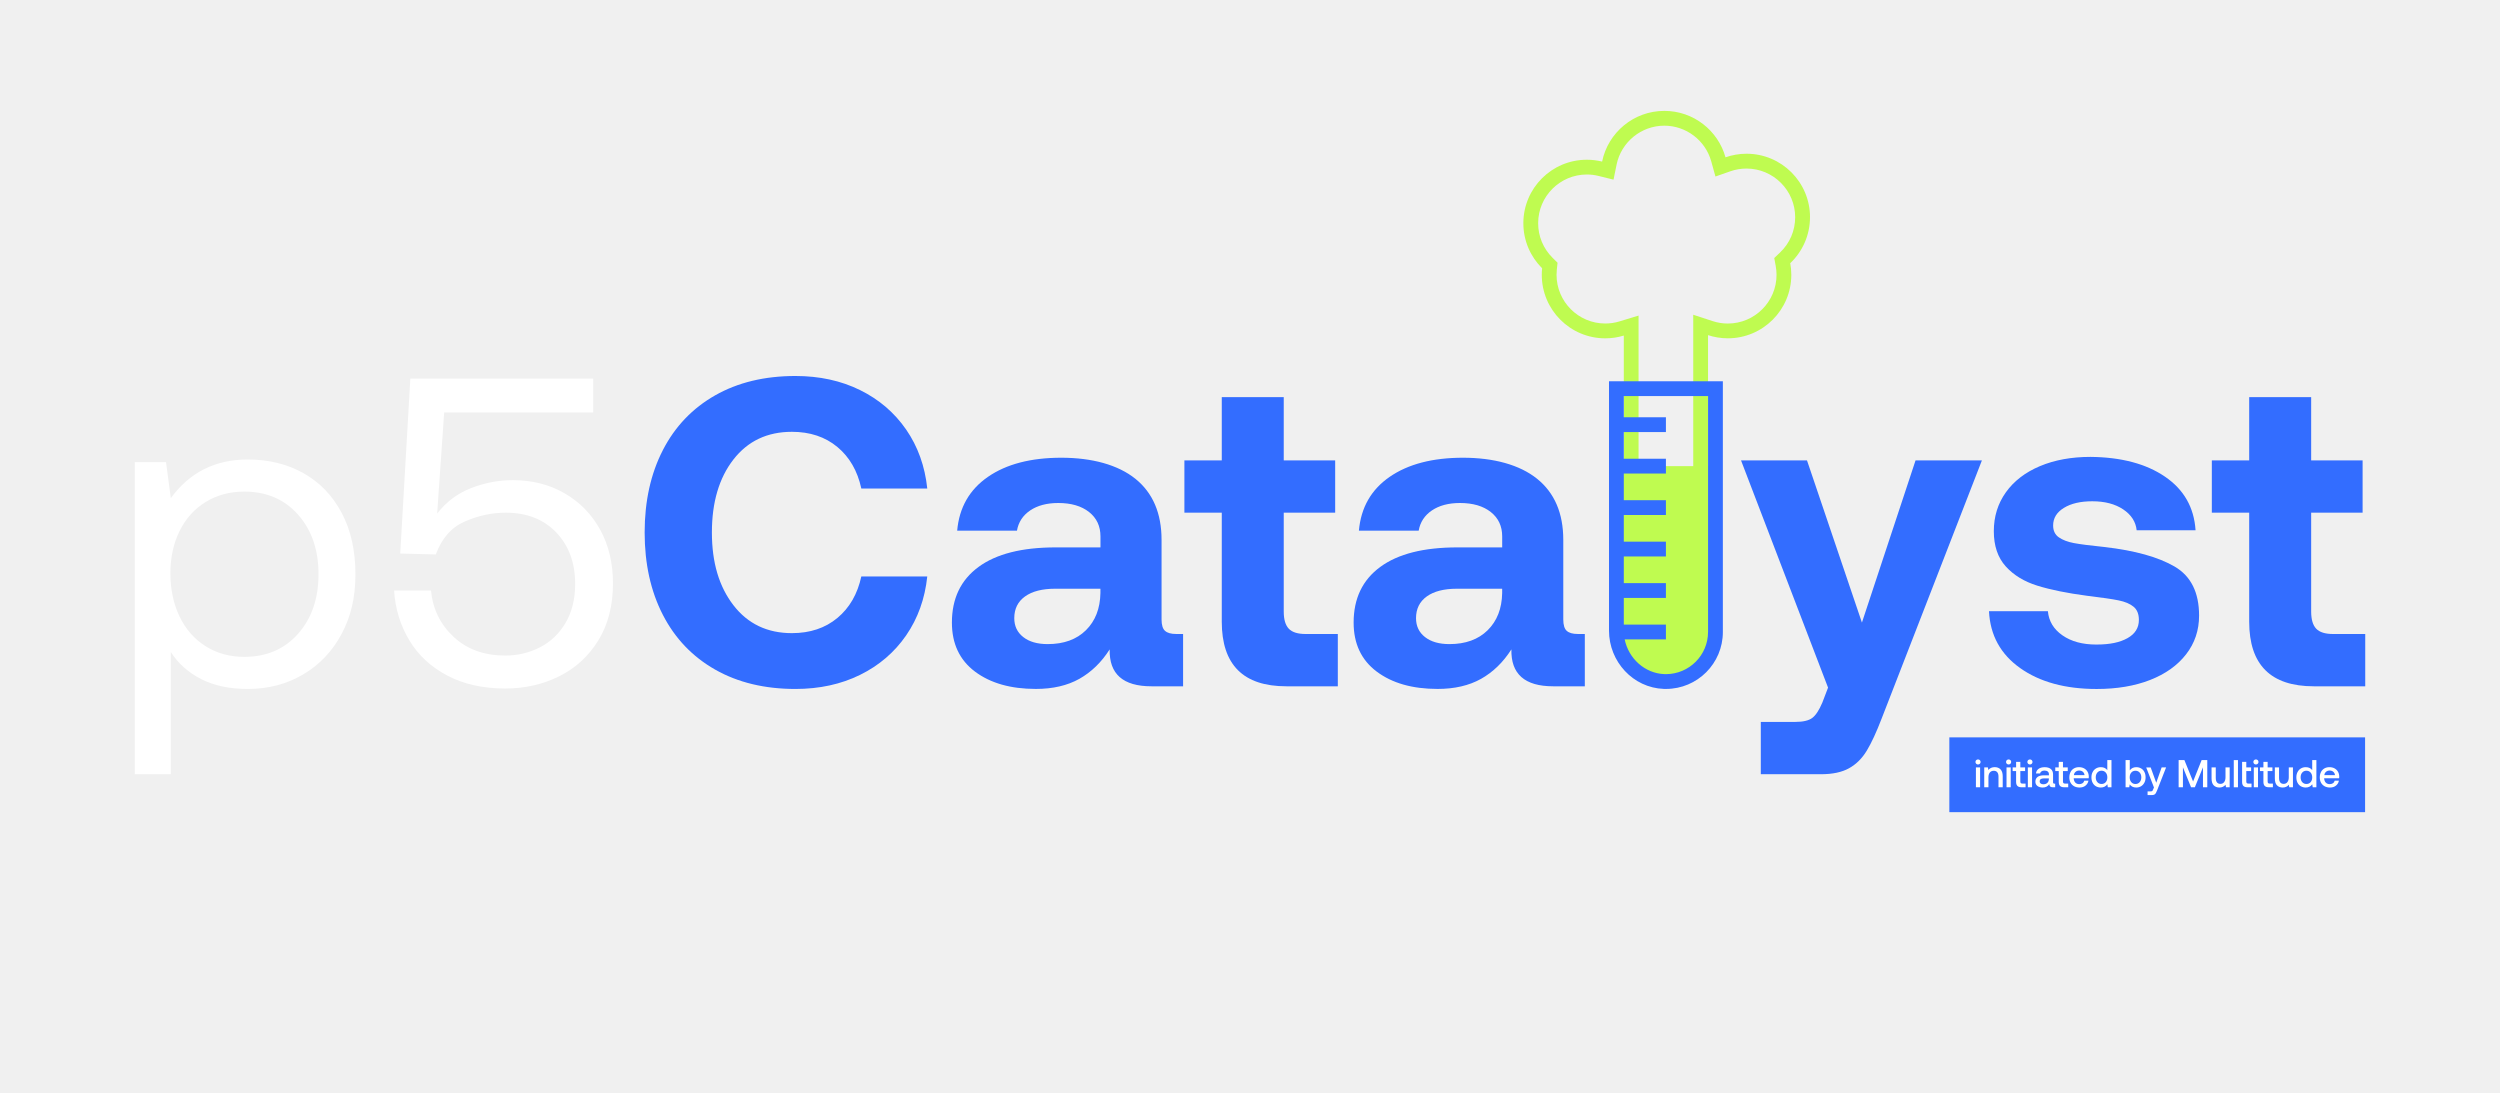
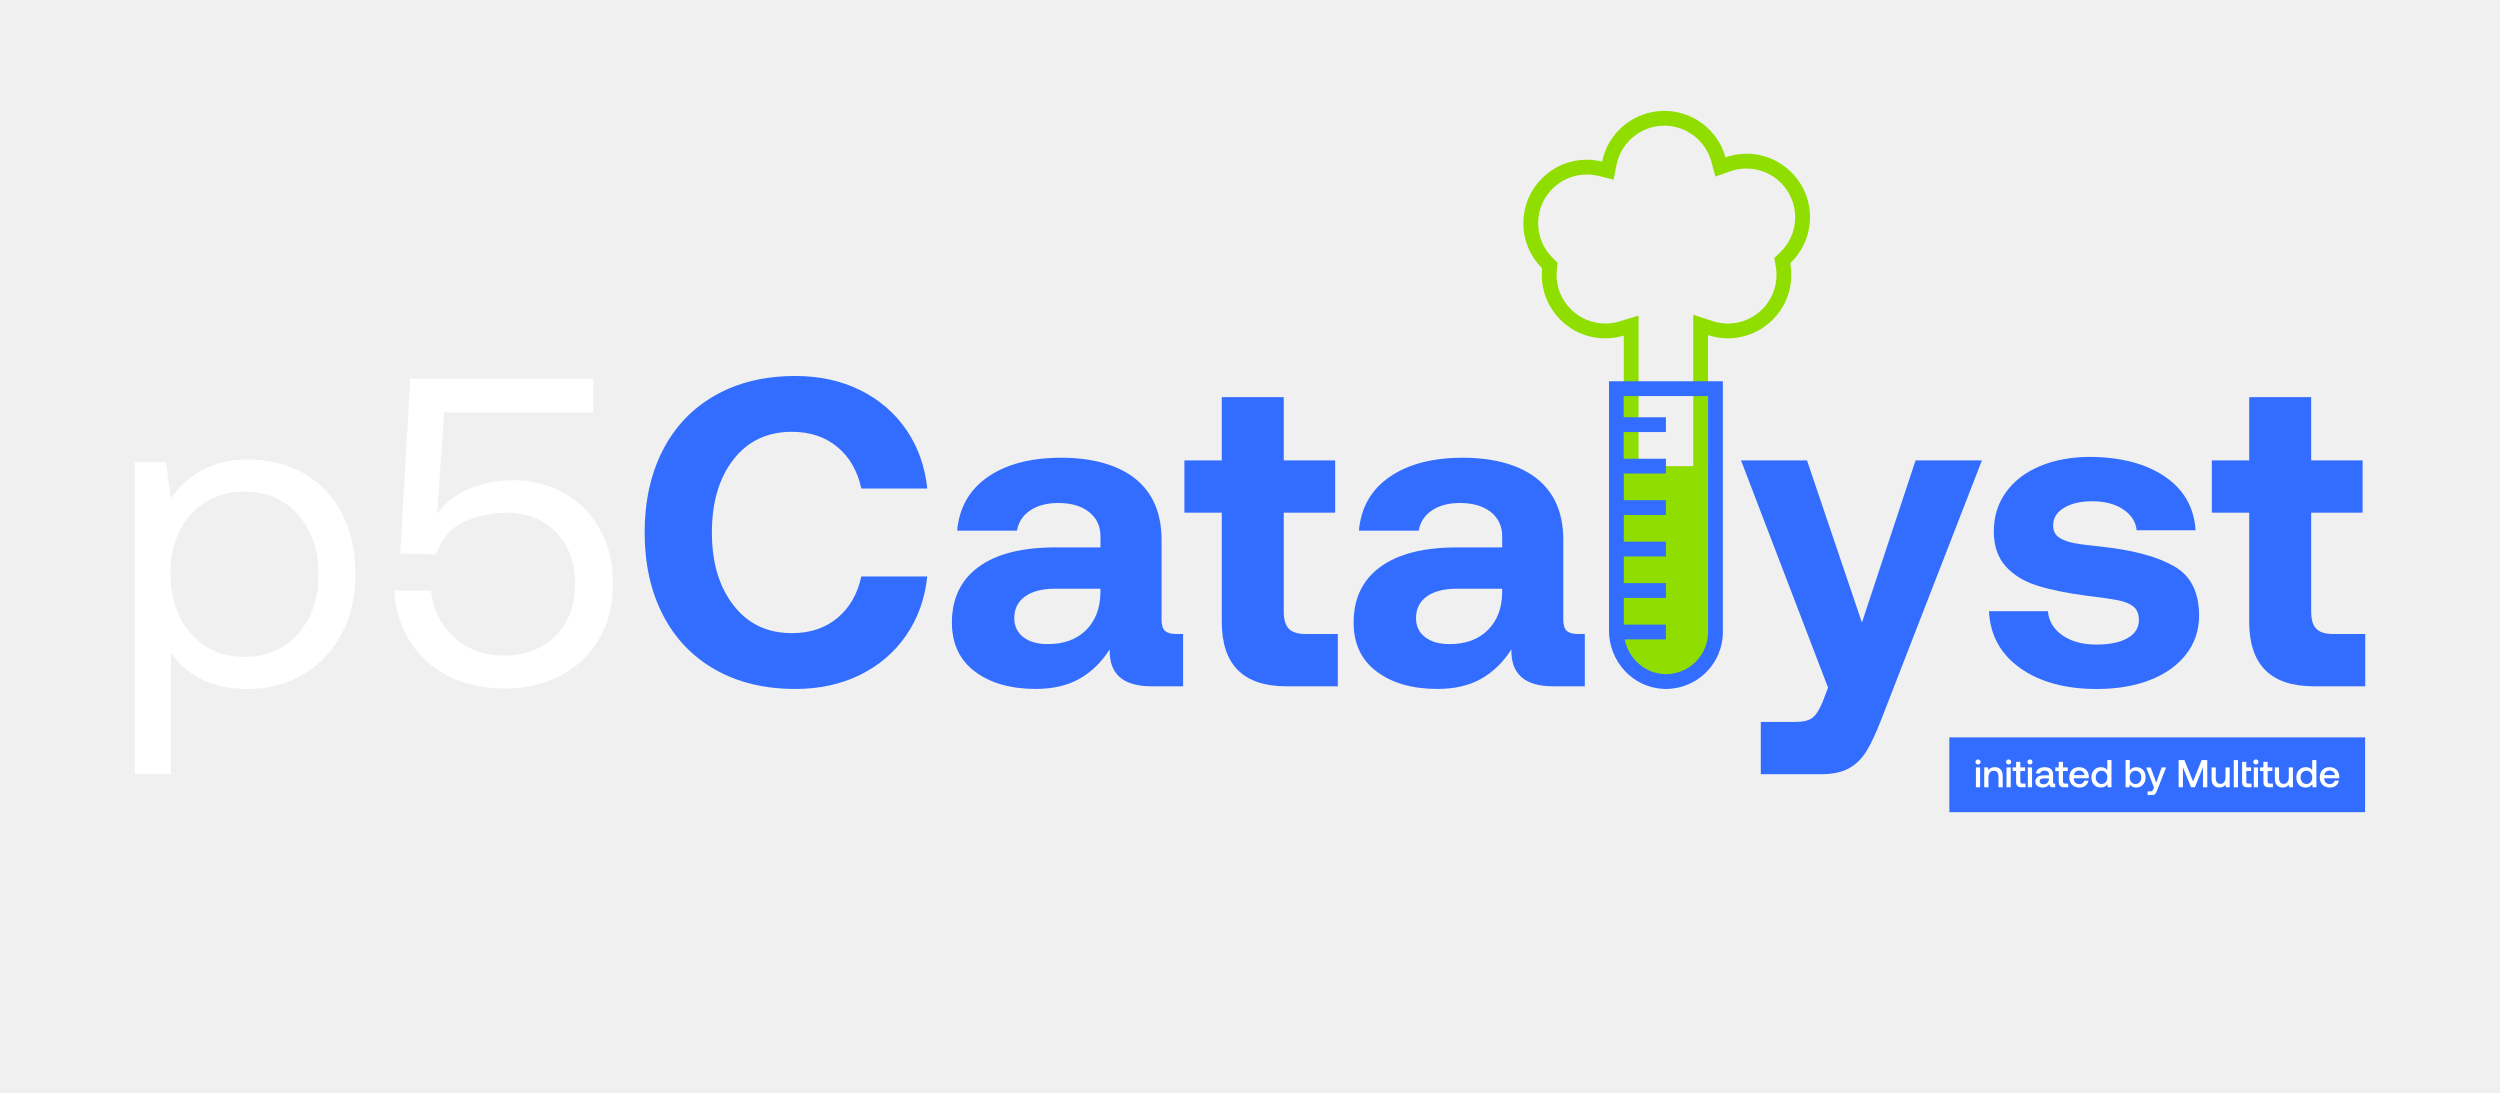
<svg xmlns="http://www.w3.org/2000/svg" id="Layer_2" data-name="Layer 2" viewBox="0 0 958 418.76" version="1.1">
  <defs id="defs1">
    <style id="style1">
			.cls-18923742 {
				fill: #fff;
			}

			.cls-20982349 {
				fill: #336dff;
			}

			.cls-323489723 {
				fill: none;
			}

			.cls-423482798 {
- 				fill: #bffb50;
+ 				fill: #90de00;
			}
		</style>
  </defs>
  <g id="Layer_1-2" data-name="Layer 1">
    <g id="g33">
      <rect class="cls-323489723" width="958" height="418.76" id="rect1" />
      <g id="g12">
        <path d="M116.24,181.3c6.23,3.48,11.12,8.54,14.65,15.16,3.54,6.63,5.31,14.49,5.31,23.58s-1.77,16.28-5.31,22.91c-3.54,6.63-8.45,11.79-14.74,15.5-6.29,3.71-13.36,5.56-21.22,5.56-6.96,0-12.91-1.26-17.85-3.79-4.94-2.53-8.82-5.98-11.62-10.36v46.82h-13.81v-119.59h11.96l1.85,13.81c7.18-9.88,17.01-14.82,29.48-14.82,7.97,0,15.08,1.74,21.31,5.22ZM114.22,242.86c5.22-5.9,7.83-13.5,7.83-22.82s-2.61-16.93-7.83-22.82c-5.22-5.9-12.1-8.84-20.63-8.84-5.5,0-10.42,1.32-14.74,3.96-4.32,2.64-7.66,6.35-10.02,11.12-2.36,4.77-3.54,10.19-3.54,16.25s1.18,11.71,3.54,16.59c2.36,4.88,5.7,8.67,10.02,11.37,4.32,2.69,9.23,4.04,14.74,4.04,8.53,0,15.41-2.95,20.63-8.84Z" id="path1" class="cls-18923742" />
        <path d="M216.37,189.05c5.84,3.37,10.38,8.03,13.64,13.98,3.26,5.95,4.88,12.8,4.88,20.55,0,8.42-1.85,15.67-5.56,21.73s-8.7,10.67-14.99,13.81c-6.29,3.14-13.2,4.72-20.72,4.72-8.54,0-15.95-1.66-22.23-4.97-6.29-3.31-11.15-7.83-14.57-13.56-3.43-5.73-5.36-12.07-5.81-19.03h14.15c.67,7.07,3.56,13,8.67,17.77,5.11,4.77,11.71,7.16,19.79,7.16,4.72,0,9.12-1.04,13.22-3.12,4.1-2.08,7.38-5.19,9.85-9.35,2.47-4.15,3.71-9.15,3.71-14.99,0-8.08-2.42-14.65-7.24-19.71-4.83-5.05-11.28-7.58-19.37-7.58-5.28,0-10.5,1.12-15.66,3.37-5.17,2.25-8.87,6.46-11.12,12.63l-13.64-.34,3.87-67.04h70.07v12.97h-57.1l-2.69,38.74c3.48-4.49,7.83-7.75,13.05-9.77,5.22-2.02,10.53-3.03,15.92-3.03,7.41,0,14.04,1.68,19.88,5.05Z" id="path2" class="cls-18923742" />
        <path class="cls-20982349" d="M254.02,172.46c4.66-9.04,11.34-16.03,20.04-20.97,8.7-4.94,18.95-7.41,30.74-7.41,9.21,0,17.46,1.8,24.76,5.39,7.3,3.6,13.19,8.65,17.69,15.16,4.49,6.51,7.18,14.04,8.08,22.57h-25.27c-1.46-6.74-4.52-12.04-9.18-15.92-4.66-3.87-10.47-5.81-17.43-5.81-9.43,0-16.9,3.54-22.4,10.61-5.5,7.07-8.25,16.4-8.25,27.96s2.75,20.75,8.25,27.88c5.5,7.13,12.97,10.7,22.4,10.7,6.96,0,12.77-1.94,17.43-5.81,4.66-3.87,7.72-9.18,9.18-15.92h25.27c-.9,8.54-3.6,16.06-8.08,22.57-4.49,6.51-10.39,11.57-17.69,15.16-7.3,3.59-15.55,5.39-24.76,5.39-11.79,0-22.04-2.47-30.74-7.41-8.7-4.94-15.39-11.93-20.04-20.97-4.66-9.04-6.99-19.57-6.99-31.58s2.33-22.54,6.99-31.58Z" id="path3" />
        <path class="cls-20982349" d="M453.36,242.95v20.04h-12.13c-10.89,0-16.23-4.72-16-14.15-3.15,4.94-7.02,8.7-11.62,11.29-4.61,2.58-10.16,3.87-16.67,3.87-9.66,0-17.43-2.22-23.33-6.65-5.9-4.43-8.84-10.7-8.84-18.78,0-9.21,3.39-16.31,10.19-21.31,6.79-5,16.65-7.5,29.56-7.5h17.18v-4.21c0-3.93-1.46-7.04-4.38-9.35-2.92-2.3-6.85-3.45-11.79-3.45-4.38,0-7.97.96-10.78,2.86-2.81,1.91-4.49,4.49-5.05,7.75h-22.91c.78-8.87,4.72-15.75,11.79-20.63s16.45-7.33,28.13-7.33,21.7,2.69,28.38,8.08c6.68,5.39,10.02,13.2,10.02,23.41v30.49c0,2.13.45,3.59,1.35,4.38.9.79,2.3,1.18,4.21,1.18h2.7ZM421.69,225.6h-17.35c-4.94,0-8.79.98-11.54,2.95-2.75,1.97-4.13,4.75-4.13,8.34,0,3.03,1.15,5.45,3.45,7.24,2.3,1.8,5.42,2.69,9.35,2.69,6.17,0,11.06-1.77,14.65-5.31,3.59-3.54,5.45-8.28,5.56-14.23v-1.68Z" id="path4" />
        <path class="cls-20982349" d="M468.18,196.46h-14.32v-20.04h14.32v-24.25h23.75v24.25h19.71v20.04h-19.71v37.9c0,3.03.65,5.22,1.94,6.57,1.29,1.35,3.45,2.02,6.48,2.02h12.3v20.04h-19.71c-16.51,0-24.76-8.25-24.76-24.76v-41.77Z" id="path5" />
        <path class="cls-20982349" d="M607.3,242.95v20.04h-12.13c-10.89,0-16.23-4.72-16-14.15-3.15,4.94-7.02,8.7-11.62,11.29-4.61,2.58-10.16,3.87-16.67,3.87-9.66,0-17.43-2.22-23.33-6.65-5.9-4.43-8.84-10.7-8.84-18.78,0-9.21,3.39-16.31,10.19-21.31,6.79-5,16.65-7.5,29.56-7.5h17.18v-4.21c0-3.93-1.46-7.04-4.38-9.35-2.92-2.3-6.85-3.45-11.79-3.45-4.38,0-7.97.96-10.78,2.86-2.81,1.91-4.49,4.49-5.05,7.75h-22.91c.78-8.87,4.72-15.75,11.79-20.63s16.45-7.33,28.13-7.33,21.7,2.69,28.38,8.08c6.68,5.39,10.02,13.2,10.02,23.41v30.49c0,2.13.45,3.59,1.35,4.38.9.79,2.3,1.18,4.21,1.18h2.7ZM575.64,225.6h-17.35c-4.94,0-8.79.98-11.54,2.95-2.75,1.97-4.13,4.75-4.13,8.34,0,3.03,1.15,5.45,3.45,7.24,2.3,1.8,5.42,2.69,9.35,2.69,6.17,0,11.06-1.77,14.65-5.31,3.59-3.54,5.45-8.28,5.56-14.23v-1.68Z" id="path6" />
        <path class="cls-20982349" d="M692.44,176.42l21.05,62.15,20.55-62.15h25.43l-38.4,98.87c-2.02,5.28-3.93,9.4-5.73,12.38-1.8,2.97-4.07,5.22-6.82,6.74-2.75,1.52-6.32,2.27-10.7,2.27h-23.08v-20.04h13.14c3.03,0,5.22-.51,6.57-1.52s2.64-2.98,3.87-5.89l2.19-5.73-33.35-87.08h25.26Z" id="path7" />
        <path class="cls-20982349" d="M784.75,234.19c.34,3.82,2.19,6.91,5.56,9.26,3.37,2.36,7.69,3.54,12.97,3.54s9.04-.81,11.96-2.44c2.92-1.63,4.38-3.96,4.38-6.99,0-2.25-.67-3.93-2.02-5.05-1.35-1.12-3.26-1.94-5.73-2.44-2.47-.51-6.51-1.09-12.13-1.77-7.64-1.01-13.98-2.3-19.03-3.87-5.05-1.57-9.1-4.04-12.13-7.41-3.03-3.37-4.55-7.86-4.55-13.47s1.54-10.58,4.63-14.91c3.09-4.32,7.44-7.66,13.05-10.02,5.61-2.36,12.07-3.54,19.37-3.54,11.79.11,21.31,2.64,28.55,7.58,7.24,4.94,11.14,11.79,11.71,20.55h-22.57c-.34-3.26-2.05-5.92-5.14-8-3.09-2.08-7.05-3.12-11.88-3.12-4.49,0-8.11.84-10.86,2.53-2.75,1.68-4.13,3.93-4.13,6.74,0,2.02.73,3.54,2.19,4.55,1.46,1.01,3.37,1.74,5.73,2.19,2.36.45,6.29.96,11.79,1.52,11.68,1.35,20.63,3.85,26.87,7.5,6.23,3.65,9.35,9.91,9.35,18.78,0,5.62-1.66,10.56-4.97,14.82-3.31,4.27-7.92,7.55-13.81,9.85-5.9,2.3-12.72,3.45-20.46,3.45-12.02,0-21.79-2.67-29.31-8-7.52-5.33-11.51-12.6-11.96-21.81h22.57Z" id="path8" />
        <path class="cls-20982349" d="M861.89,196.46h-14.32v-20.04h14.32v-24.25h23.75v24.25h19.71v20.04h-19.71v37.9c0,3.03.65,5.22,1.94,6.57,1.29,1.35,3.45,2.02,6.48,2.02h12.3v20.04h-19.71c-16.51,0-24.76-8.25-24.76-24.76v-41.77Z" id="path9" />
        <g id="g11">
          <path class="cls-423482798" d="M693.6,83.24c0-13.44-10.89-24.33-24.33-24.33-2.82,0-5.53.49-8.06,1.37-2.86-10.26-12.26-17.79-23.44-17.79-11.76,0-21.57,8.34-23.84,19.43-1.88-.46-3.83-.71-5.85-.71-13.44,0-24.33,10.89-24.33,24.33,0,6.75,2.75,12.85,7.19,17.26-.09.83-.13,1.67-.13,2.52,0,13.44,10.89,24.33,24.33,24.33,2.47,0,4.85-.37,7.1-1.06v50.03h-3.67v63.57c0,10.92,8.89,19.81,19.81,19.81s19.81-8.89,19.81-19.81v-63.57h-3.67v-50.19c2.39.78,4.93,1.21,7.58,1.21,13.44,0,24.33-10.89,24.33-24.33,0-1.52-.15-3.01-.41-4.45,4.66-4.43,7.57-10.69,7.57-17.63ZM682.12,96.76l-2.23,2.12.56,3.02c.21,1.14.32,2.29.32,3.42,0,10.29-8.37,18.66-18.66,18.66-1.98,0-3.94-.31-5.82-.93l-7.44-2.44v58.01h-20.95v-57.69l-7.32,2.23c-1.76.54-3.6.81-5.45.81-10.29,0-18.66-8.37-18.66-18.66,0-.64.03-1.3.1-1.94l.28-2.69-1.92-1.91c-3.55-3.53-5.51-8.23-5.51-13.24,0-10.29,8.37-18.66,18.66-18.66,1.51,0,3.02.18,4.49.55l5.73,1.42,1.18-5.78c1.77-8.63,9.46-14.9,18.28-14.9,8.35,0,15.74,5.61,17.98,13.65l1.62,5.83,5.71-2c1.99-.7,4.07-1.05,6.18-1.05,10.29,0,18.66,8.37,18.66,18.66,0,5.16-2.06,9.96-5.81,13.52Z" id="path10" />
          <path class="cls-20982349" d="M616.57,146.1v95.57c0,11.83,9.2,21.9,21.02,22.32.27,0,.53.01.8.01,12.05,0,21.81-9.77,21.81-21.81v-96.09h-43.62ZM654.52,242.19c0,8.9-7.24,16.14-16.14,16.14-.2,0-.4,0-.59-.01-7.47-.27-13.72-5.97-15.21-13.3h15.8v-5.67h-16.14v-10.22h16.14v-5.67h-16.14v-10.22h16.14v-5.67h-16.14v-10.22h16.14v-5.67h-16.14v-10.22h16.14v-5.67h-16.14v-10.22h16.14v-5.67h-16.14v-8.13h32.29v90.42Z" id="path11" />
        </g>
      </g>
      <g id="g32">
        <rect class="cls-20982349" x="746.99" y="282.56" width="159.31" height="28.66" id="rect12" />
        <g id="g31">
          <path class="cls-18923742" d="M758.68,291.29c.19.18.28.41.28.69s-.09.51-.28.69-.42.28-.7.28-.51-.09-.7-.28-.28-.41-.28-.69.09-.51.28-.69c.19-.18.42-.27.7-.27s.51.09.7.27ZM757.17,294.07h1.61v7.62h-1.61v-7.62Z" id="path12" />
          <path class="cls-18923742" d="M766.58,294.81c.57.56.86,1.45.86,2.68v4.2h-1.62v-4.11c0-.72-.15-1.27-.46-1.65-.31-.38-.76-.57-1.35-.57-.63,0-1.13.22-1.5.66-.36.44-.54,1.05-.54,1.82v3.84h-1.61v-7.62h1.4l.18,1c.58-.72,1.39-1.09,2.44-1.09.9,0,1.64.28,2.21.83Z" id="path13" />
          <path class="cls-18923742" d="M770.4,291.29c.19.18.28.41.28.69s-.09.51-.28.69-.42.28-.7.28-.51-.09-.7-.28-.28-.41-.28-.69.09-.51.28-.69c.19-.18.42-.27.7-.27s.51.09.7.27ZM768.9,294.07h1.61v7.62h-1.61v-7.62Z" id="path14" />
          <path class="cls-18923742" d="M772.57,295.48h-1.33v-1.41h1.33v-2.13h1.62v2.13h1.83v1.41h-1.83v3.97c0,.3.06.51.18.63.12.12.32.19.61.19h1.22v1.41h-1.55c-.72,0-1.25-.17-1.58-.51s-.5-.86-.5-1.56v-4.14Z" id="path15" />
          <path class="cls-18923742" d="M778.57,291.29c.19.18.28.41.28.69s-.09.51-.28.69-.42.28-.7.28-.51-.09-.7-.28-.28-.41-.28-.69.09-.51.28-.69c.19-.18.42-.27.7-.27s.51.09.7.27ZM777.07,294.07h1.61v7.62h-1.61v-7.62Z" id="path16" />
          <path class="cls-18923742" d="M787.55,300.29v1.4h-.85c-.5,0-.85-.1-1.07-.31-.22-.21-.33-.51-.33-.91-.58.87-1.41,1.31-2.52,1.31-.85,0-1.54-.2-2.05-.6s-.77-.94-.77-1.64c0-.78.28-1.39.83-1.81.56-.42,1.36-.63,2.43-.63h1.92v-.46c0-.43-.15-.76-.45-1s-.71-.36-1.24-.36c-.47,0-.85.1-1.15.31-.3.2-.48.47-.54.81h-1.58c.08-.76.42-1.36,1.01-1.78.59-.42,1.37-.63,2.34-.63,1.02,0,1.81.24,2.37.71.56.48.83,1.16.83,2.05v3.01c0,.36.17.54.51.54h.31ZM785.13,298.29h-1.99c-.5,0-.88.1-1.15.29-.27.19-.4.48-.4.86,0,.33.13.59.38.79.25.2.6.3,1.03.3.66,0,1.18-.18,1.55-.54.37-.36.56-.83.57-1.43v-.27Z" id="path17" />
          <path class="cls-18923742" d="M788.91,295.48h-1.33v-1.41h1.33v-2.13h1.62v2.13h1.83v1.41h-1.83v3.97c0,.3.06.51.18.63.12.12.32.19.61.19h1.22v1.41h-1.55c-.72,0-1.25-.17-1.58-.51s-.5-.86-.5-1.56v-4.14Z" id="path18" />
          <path class="cls-18923742" d="M793.43,295.83c.31-.59.75-1.05,1.31-1.37.56-.32,1.2-.48,1.93-.48s1.38.15,1.94.45c.56.3,1,.72,1.32,1.27.32.55.49,1.19.5,1.92,0,.2-.01.4-.04.61h-5.74v.09c.04.66.25,1.19.62,1.58.38.39.88.58,1.5.58.5,0,.91-.12,1.25-.35.34-.23.56-.56.67-.99h1.61c-.14.77-.51,1.41-1.12,1.9-.61.5-1.37.74-2.28.74-.79,0-1.49-.16-2.08-.48-.59-.32-1.05-.78-1.37-1.36s-.48-1.27-.48-2.04.16-1.47.47-2.06ZM798.8,297.04c-.07-.56-.29-.99-.66-1.3s-.84-.47-1.41-.47c-.53,0-.98.16-1.36.48s-.6.75-.66,1.29h4.09Z" id="path19" />
          <path class="cls-18923742" d="M809.12,291.27v10.42h-1.4l-.19-1.15c-.61.82-1.43,1.24-2.49,1.24-.69,0-1.31-.16-1.86-.47s-.97-.76-1.28-1.35c-.31-.59-.46-1.28-.46-2.08s.16-1.46.47-2.05.74-1.05,1.29-1.37c.55-.32,1.16-.48,1.85-.48.56,0,1.04.1,1.46.3.42.2.75.48,1.01.84v-3.85h1.61ZM806.92,299.72c.41-.47.61-1.07.61-1.82s-.2-1.38-.61-1.85c-.41-.47-.94-.71-1.61-.71s-1.2.24-1.61.71c-.41.47-.61,1.08-.61,1.82s.2,1.37.61,1.84c.41.47.94.71,1.61.71s1.2-.23,1.61-.7Z" id="path20" />
          <path class="cls-18923742" d="M820.45,294.45c.55.31.97.76,1.28,1.35s.46,1.28.46,2.08-.15,1.44-.46,2.03-.73,1.05-1.28,1.38c-.55.33-1.17.49-1.86.49-.57,0-1.06-.11-1.47-.32-.42-.21-.75-.5-1.01-.87l-.19,1.1h-1.4v-10.42h1.61v3.93c.61-.81,1.43-1.22,2.47-1.22.69,0,1.31.16,1.86.47ZM819.93,299.72c.41-.47.62-1.08.62-1.84s-.21-1.35-.62-1.82c-.41-.47-.95-.71-1.61-.71s-1.2.23-1.61.7c-.41.47-.61,1.07-.61,1.82s.2,1.37.61,1.85c.41.48.94.71,1.61.71s1.2-.24,1.61-.71Z" id="path21" />
          <path class="cls-18923742" d="M824.14,294.07l2.13,5.88,2.07-5.88h1.71l-3.45,8.81c-.18.46-.34.81-.49,1.05-.15.24-.33.43-.55.55-.22.12-.51.19-.88.19h-1.73v-1.41h1.13c.31,0,.52-.05.64-.14.12-.09.24-.31.37-.63l.31-.73-2.98-7.68h1.71Z" id="path22" />
          <path class="cls-18923742" d="M834.84,291.27h2.22l3.33,8.2,3.27-8.2h2.17v10.42h-1.65v-7.66l-3.12,7.66h-1.44l-3.12-7.66v7.66h-1.65v-10.42Z" id="path23" />
          <path class="cls-18923742" d="M854.41,294.07v7.62h-1.41l-.18-.97c-.58.7-1.36,1.06-2.35,1.06-.89,0-1.62-.28-2.17-.83s-.83-1.45-.83-2.68v-4.2h1.61v4.03c0,.74.15,1.31.45,1.7.3.39.74.58,1.32.58.62,0,1.1-.23,1.44-.68.35-.45.52-1.07.52-1.85v-3.78h1.61Z" id="path24" />
          <path class="cls-18923742" d="M855.98,291.27h1.61v10.42h-1.61v-10.42Z" id="path25" />
          <path class="cls-18923742" d="M859.17,291.94h1.61v2.13h1.85v1.41h-1.85v3.97c0,.3.06.51.18.63s.32.19.61.19h1.22v1.41h-1.55c-.72,0-1.25-.17-1.58-.51-.33-.34-.49-.86-.49-1.56v-7.68Z" id="path26" />
          <path class="cls-18923742" d="M865.17,291.29c.19.18.28.41.28.69s-.09.51-.28.69-.42.28-.7.28-.51-.09-.7-.28-.28-.41-.28-.69.09-.51.28-.69c.19-.18.42-.27.7-.27s.51.09.7.27ZM863.66,294.07h1.61v7.62h-1.61v-7.62Z" id="path27" />
          <path class="cls-18923742" d="M867.34,295.48h-1.33v-1.41h1.33v-2.13h1.62v2.13h1.83v1.41h-1.83v3.97c0,.3.06.51.18.63.12.12.32.19.61.19h1.22v1.41h-1.55c-.72,0-1.25-.17-1.58-.51s-.5-.86-.5-1.56v-4.14Z" id="path28" />
          <path class="cls-18923742" d="M878.66,294.07v7.62h-1.41l-.18-.97c-.58.7-1.36,1.06-2.35,1.06-.89,0-1.62-.28-2.17-.83s-.83-1.45-.83-2.68v-4.2h1.61v4.03c0,.74.15,1.31.45,1.7.3.39.74.58,1.32.58.62,0,1.1-.23,1.44-.68.35-.45.52-1.07.52-1.85v-3.78h1.61Z" id="path29" />
          <path class="cls-18923742" d="M887.64,291.27v10.42h-1.4l-.19-1.15c-.61.82-1.43,1.24-2.49,1.24-.69,0-1.31-.16-1.86-.47s-.97-.76-1.28-1.35c-.31-.59-.46-1.28-.46-2.08s.16-1.46.47-2.05.74-1.05,1.29-1.37c.55-.32,1.16-.48,1.85-.48.56,0,1.04.1,1.46.3.42.2.75.48,1.01.84v-3.85h1.61ZM885.43,299.72c.41-.47.61-1.07.61-1.82s-.2-1.38-.61-1.85c-.41-.47-.94-.71-1.61-.71s-1.2.24-1.61.71c-.41.47-.61,1.08-.61,1.82s.2,1.37.61,1.84c.41.47.94.71,1.61.71s1.2-.23,1.61-.7Z" id="path30" />
          <path class="cls-18923742" d="M889.4,295.83c.31-.59.75-1.05,1.31-1.37.56-.32,1.2-.48,1.93-.48s1.38.15,1.94.45c.56.3,1,.72,1.32,1.27.32.55.49,1.19.5,1.92,0,.2-.01.4-.04.61h-5.74v.09c.04.66.25,1.19.62,1.58.38.39.88.58,1.5.58.5,0,.91-.12,1.25-.35.34-.23.56-.56.67-.99h1.61c-.14.77-.51,1.41-1.12,1.9-.61.5-1.37.74-2.28.74-.79,0-1.49-.16-2.08-.48-.59-.32-1.05-.78-1.37-1.36s-.48-1.27-.48-2.04.16-1.47.47-2.06ZM894.77,297.04c-.07-.56-.29-.99-.66-1.3s-.84-.47-1.41-.47c-.53,0-.98.16-1.36.48s-.6.75-.66,1.29h4.09Z" id="path31" />
        </g>
      </g>
    </g>
  </g>
</svg>
